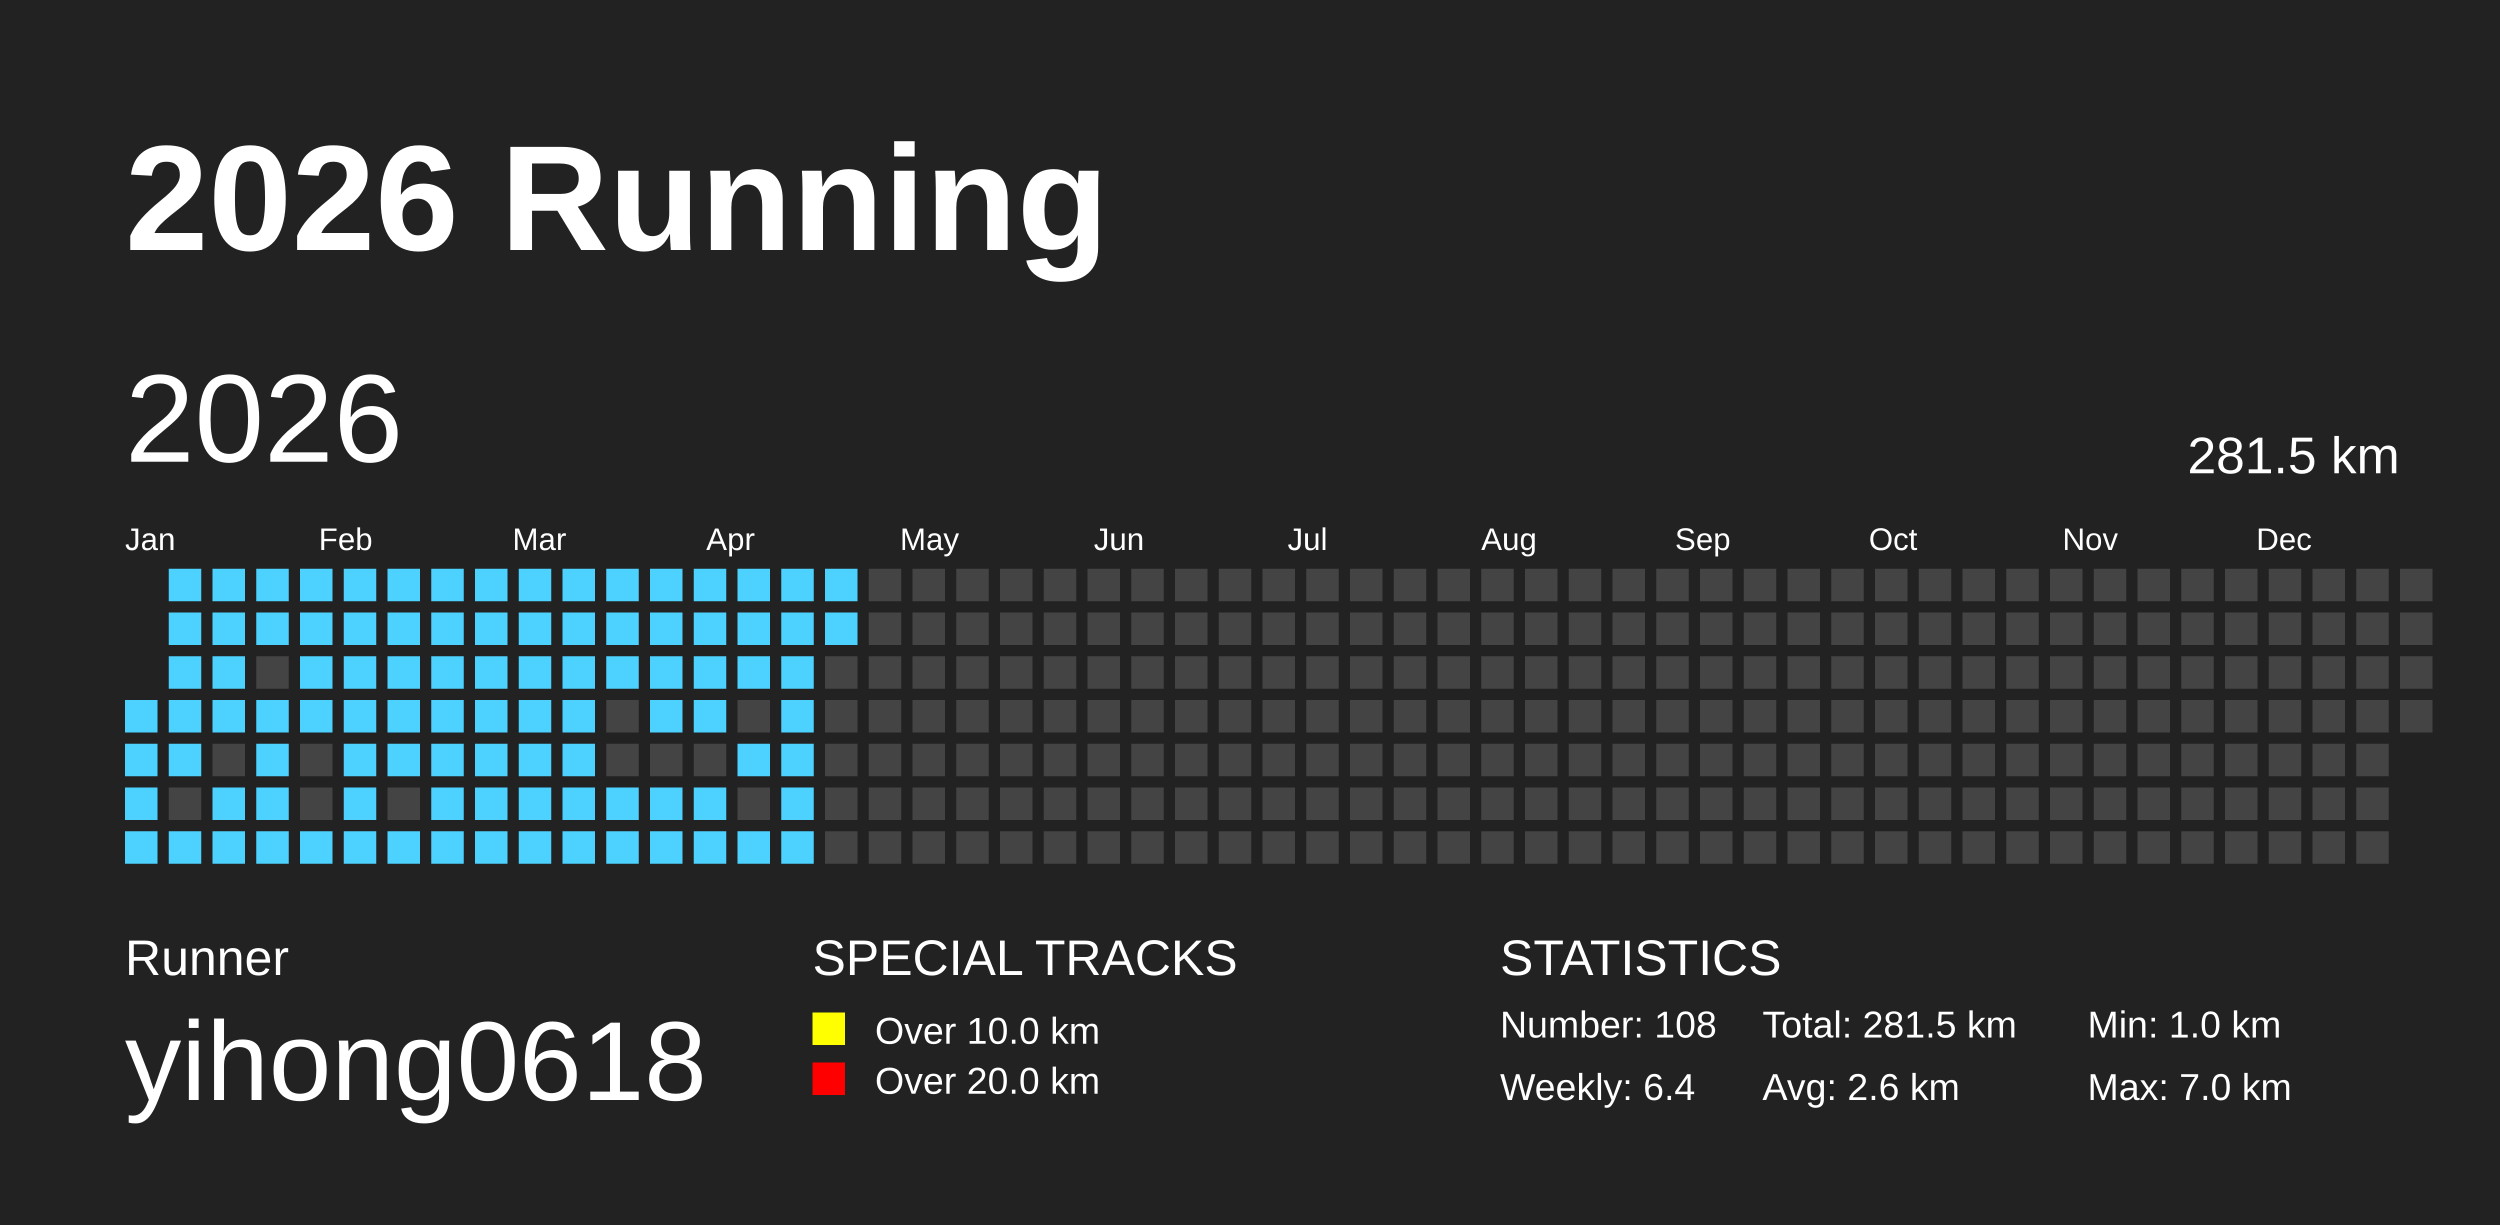
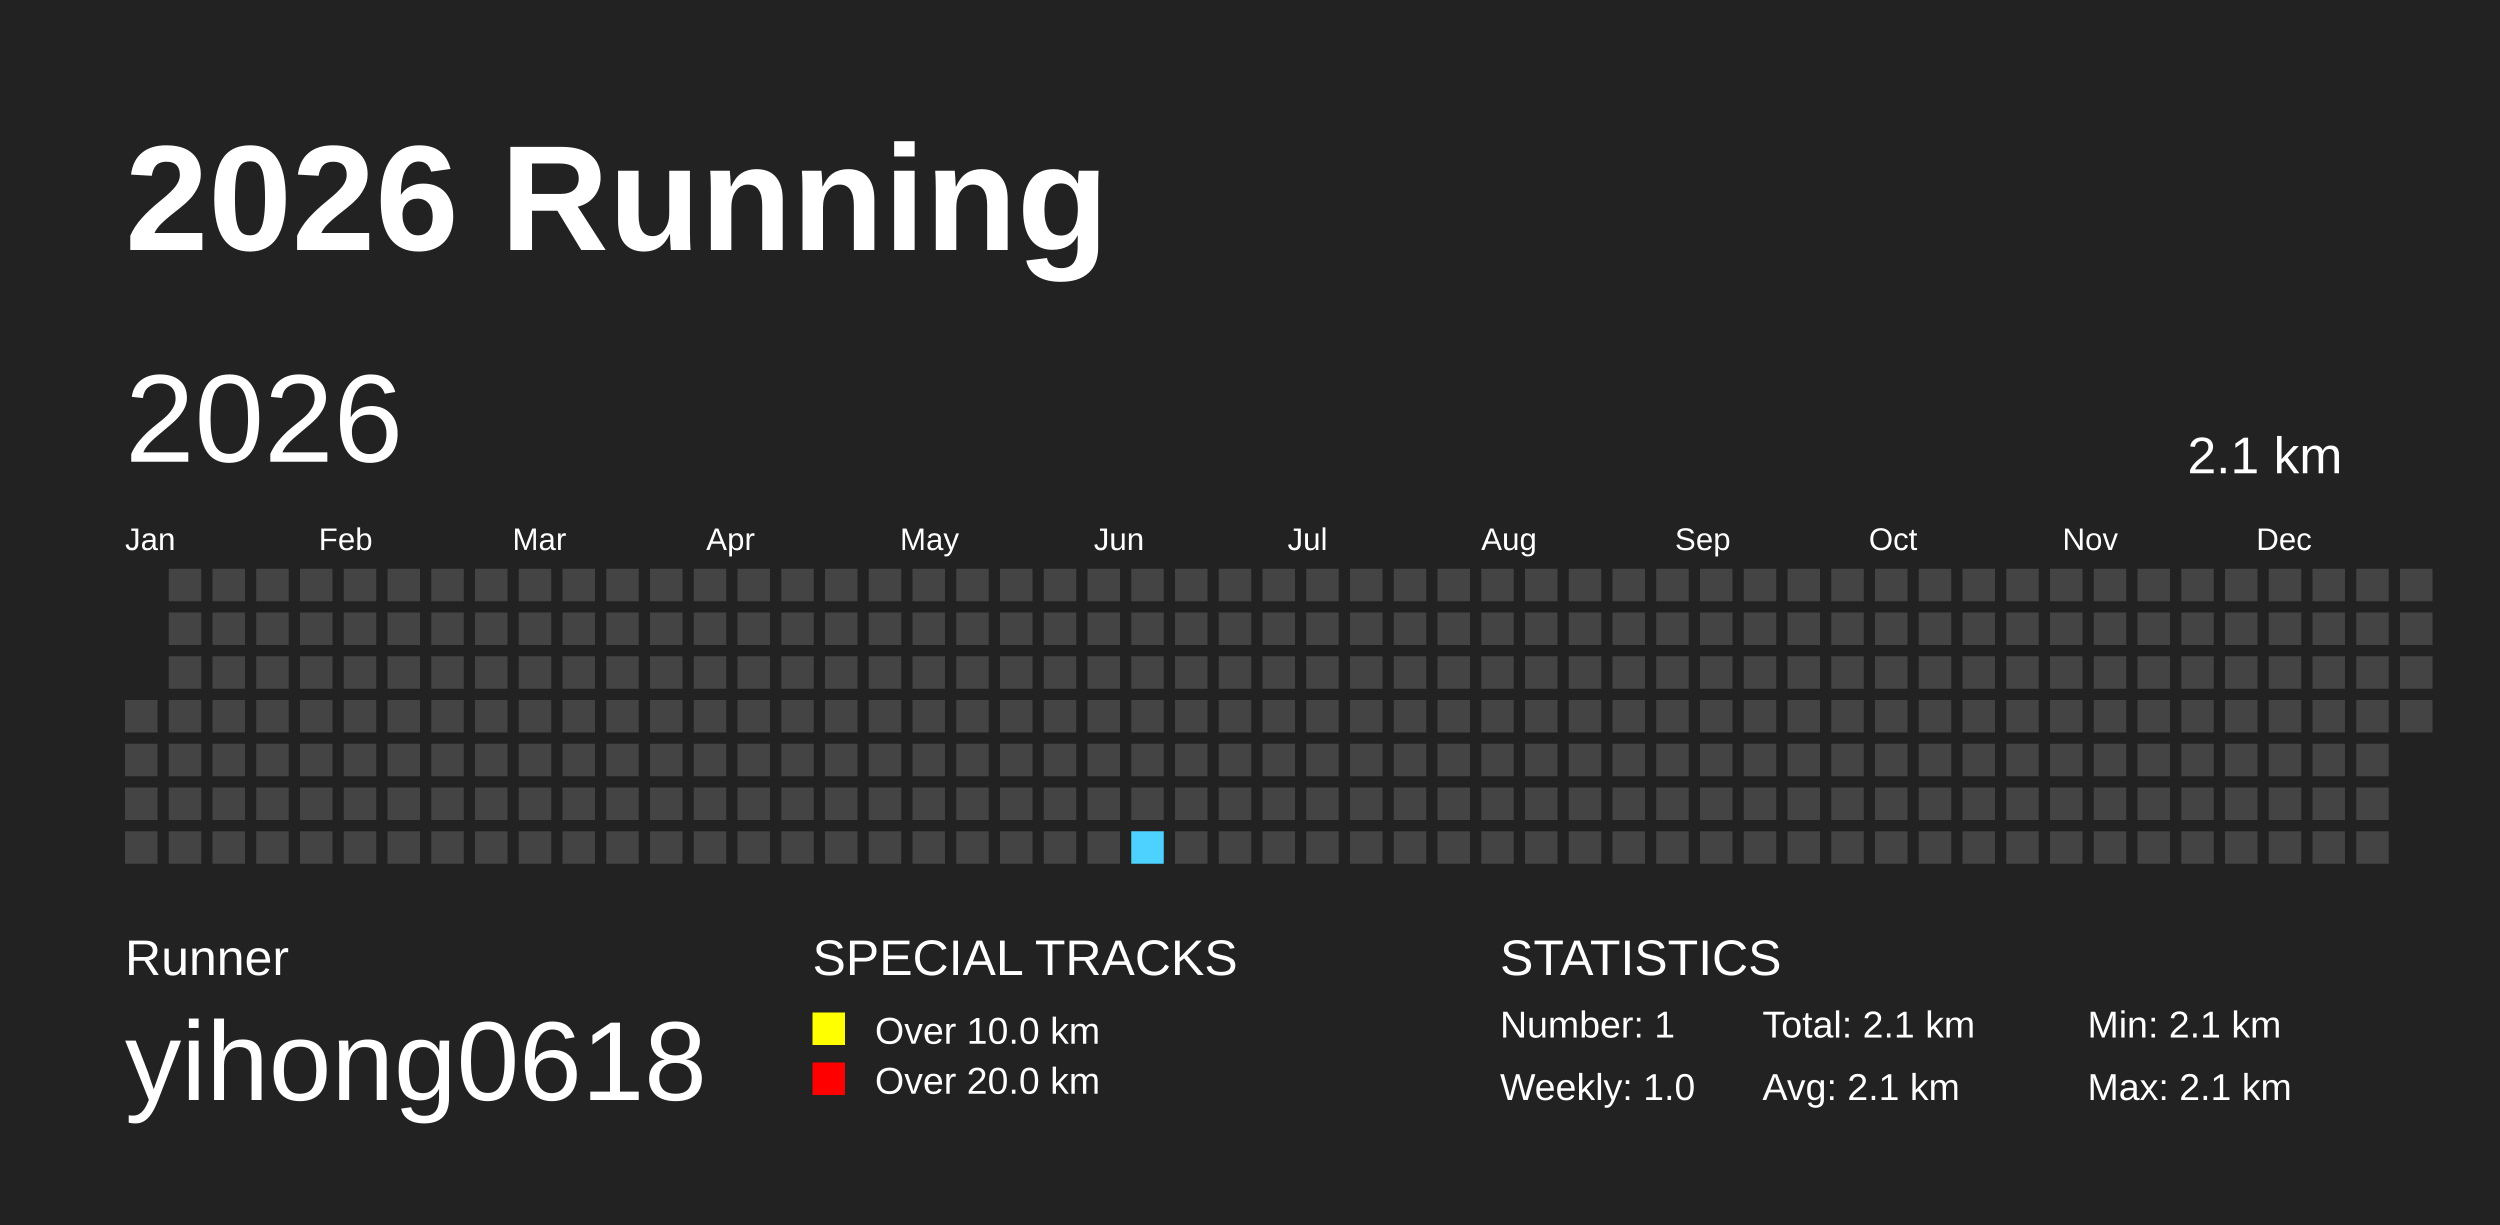
<svg xmlns="http://www.w3.org/2000/svg" baseProfile="full" height="98mm" version="1.1" viewBox="0,0,200,98" width="200mm">
-   <defs />
+   <defs>
+     <pattern height="2" id="indoor-stripe" patternUnits="userSpaceOnUse" width="2">
+       <line stroke="white" stroke-opacity="0.45" stroke-width="0.5" x1="0" x2="2" y1="2" y2="0" />
+     </pattern>
+   </defs>
  <rect fill="#222222" height="98" width="200" x="0" y="0" />
  <text fill="#FFFFFF" style="font-size:12px; font-family:Arial; font-weight:bold;" x="10" y="20">2026 Running</text>
  <text fill="#FFFFFF" style="font-size:4px; font-family:Arial" x="10" y="78">Runner</text>
  <text fill="#FFFFFF" style="font-size:9px; font-family:Arial" x="10" y="88">yihong0618</text>
  <text fill="#FFFFFF" style="font-size:4px; font-family:Arial" x="65" y="78">SPECIAL TRACKS</text>
  <rect fill="yellow" height="2.6" width="2.6" x="65" y="81" />
  <text fill="#FFFFFF" style="font-size:3px; font-family:Arial" x="70" y="83.5">Over 10.0 km</text>
  <rect fill="red" height="2.6" width="2.6" x="65" y="85" />
  <text fill="#FFFFFF" style="font-size:3px; font-family:Arial" x="70" y="87.5">Over 20.0 km</text>
  <text fill="#FFFFFF" style="font-size:4px; font-family:Arial" x="120" y="78">STATISTICS</text>
-   <text fill="#FFFFFF" style="font-size:3px; font-family:Arial" x="120" y="83">Number: 108</text>
-   <text fill="#FFFFFF" style="font-size:3px; font-family:Arial" x="120" y="88">Weekly: 6.4</text>
-   <text fill="#FFFFFF" style="font-size:3px; font-family:Arial" x="141" y="83">Total: 281.5 km</text>
-   <text fill="#FFFFFF" style="font-size:3px; font-family:Arial" x="141" y="88">Avg: 2.6 km</text>
-   <text fill="#FFFFFF" style="font-size:3px; font-family:Arial" x="167" y="83">Min: 1.0 km</text>
-   <text fill="#FFFFFF" style="font-size:3px; font-family:Arial" x="167" y="88">Max: 7.0 km</text>
+   <text fill="#FFFFFF" style="font-size:3px; font-family:Arial" x="120" y="83">Number: 1</text>
+   <text fill="#FFFFFF" style="font-size:3px; font-family:Arial" x="120" y="88">Weekly: 1.0</text>
+   <text fill="#FFFFFF" style="font-size:3px; font-family:Arial" x="141" y="83">Total: 2.1 km</text>
+   <text fill="#FFFFFF" style="font-size:3px; font-family:Arial" x="141" y="88">Avg: 2.1 km</text>
+   <text fill="#FFFFFF" style="font-size:3px; font-family:Arial" x="167" y="83">Min: 2.1 km</text>
+   <text fill="#FFFFFF" style="font-size:3px; font-family:Arial" x="167" y="88">Max: 2.1 km</text>
  <text dominant-baseline="hanging" fill="#FFFFFF" style="font-size:10.0px; font-family:Arial;" x="10" y="30">2026</text>
-   <text dominant-baseline="hanging" fill="#FFFFFF" style="font-size:4.125px; font-family:Arial;" x="175" y="35">281.5 km</text>
+   <text dominant-baseline="hanging" fill="#FFFFFF" style="font-size:4.125px; font-family:Arial;" x="175" y="35">2.1 km</text>
  <text fill="#FFFFFF" style="font-size:2.5px; font-family:Arial" x="10.0" y="44">Jan</text>
  <text fill="#FFFFFF" style="font-size:2.5px; font-family:Arial" x="25.5" y="44">Feb</text>
  <text fill="#FFFFFF" style="font-size:2.5px; font-family:Arial" x="41.0" y="44">Mar</text>
  <text fill="#FFFFFF" style="font-size:2.5px; font-family:Arial" x="56.5" y="44">Apr</text>
  <text fill="#FFFFFF" style="font-size:2.5px; font-family:Arial" x="72.0" y="44">May</text>
  <text fill="#FFFFFF" style="font-size:2.5px; font-family:Arial" x="87.5" y="44">Jun</text>
  <text fill="#FFFFFF" style="font-size:2.5px; font-family:Arial" x="103.0" y="44">Jul</text>
  <text fill="#FFFFFF" style="font-size:2.5px; font-family:Arial" x="118.5" y="44">Aug</text>
  <text fill="#FFFFFF" style="font-size:2.5px; font-family:Arial" x="134.0" y="44">Sep</text>
  <text fill="#FFFFFF" style="font-size:2.5px; font-family:Arial" x="149.5" y="44">Oct</text>
  <text fill="#FFFFFF" style="font-size:2.5px; font-family:Arial" x="165.0" y="44">Nov</text>
  <text fill="#FFFFFF" style="font-size:2.5px; font-family:Arial" x="180.5" y="44">Dec</text>
-   <rect fill="#4DD2FF" height="2.6" width="2.6" x="10.0" y="56.0" />
-   <rect fill="#4DD2FF" height="2.6" width="2.6" x="10.0" y="59.5" />
-   <rect fill="#4DD2FF" height="2.6" width="2.6" x="10.0" y="63.0" />
-   <rect fill="#4DD2FF" height="2.6" width="2.6" x="10.0" y="66.5" />
-   <rect fill="#4DD2FF" height="2.6" width="2.6" x="13.5" y="45.5" />
-   <rect fill="#4DD2FF" height="2.6" width="2.6" x="13.5" y="49.0" />
-   <rect fill="#4DD2FF" height="2.6" width="2.6" x="13.5" y="52.5" />
-   <rect fill="#4DD2FF" height="2.6" width="2.6" x="13.5" y="56.0" />
-   <rect fill="#4DD2FF" height="2.6" width="2.6" x="13.5" y="59.5" />
+   <rect fill="#444444" height="2.6" width="2.6" x="10.0" y="56.0" />
+   <rect fill="#444444" height="2.6" width="2.6" x="10.0" y="59.5" />
+   <rect fill="#444444" height="2.6" width="2.6" x="10.0" y="63.0" />
+   <rect fill="#444444" height="2.6" width="2.6" x="10.0" y="66.5" />
+   <rect fill="#444444" height="2.6" width="2.6" x="13.5" y="45.5" />
+   <rect fill="#444444" height="2.6" width="2.6" x="13.5" y="49.0" />
+   <rect fill="#444444" height="2.6" width="2.6" x="13.5" y="52.5" />
+   <rect fill="#444444" height="2.6" width="2.6" x="13.5" y="56.0" />
+   <rect fill="#444444" height="2.6" width="2.6" x="13.5" y="59.5" />
  <rect fill="#444444" height="2.6" width="2.6" x="13.5" y="63.0" />
-   <rect fill="#4DD2FF" height="2.6" width="2.6" x="13.5" y="66.5" />
-   <rect fill="#4DD2FF" height="2.6" width="2.6" x="17.0" y="45.5" />
-   <rect fill="#4DD2FF" height="2.6" width="2.6" x="17.0" y="49.0" />
-   <rect fill="#4DD2FF" height="2.6" width="2.6" x="17.0" y="52.5" />
-   <rect fill="#4DD2FF" height="2.6" width="2.6" x="17.0" y="56.0" />
+   <rect fill="#444444" height="2.6" width="2.6" x="13.5" y="66.5" />
+   <rect fill="#444444" height="2.6" width="2.6" x="17.0" y="45.5" />
+   <rect fill="#444444" height="2.6" width="2.6" x="17.0" y="49.0" />
+   <rect fill="#444444" height="2.6" width="2.6" x="17.0" y="52.5" />
+   <rect fill="#444444" height="2.6" width="2.6" x="17.0" y="56.0" />
  <rect fill="#444444" height="2.6" width="2.6" x="17.0" y="59.5" />
-   <rect fill="#4DD2FF" height="2.6" width="2.6" x="17.0" y="63.0" />
-   <rect fill="#4DD2FF" height="2.6" width="2.6" x="17.0" y="66.5" />
-   <rect fill="#4DD2FF" height="2.6" width="2.6" x="20.5" y="45.5" />
-   <rect fill="#4DD2FF" height="2.6" width="2.6" x="20.5" y="49.0" />
+   <rect fill="#444444" height="2.6" width="2.6" x="17.0" y="63.0" />
+   <rect fill="#444444" height="2.6" width="2.6" x="17.0" y="66.5" />
+   <rect fill="#444444" height="2.6" width="2.6" x="20.5" y="45.5" />
+   <rect fill="#444444" height="2.6" width="2.6" x="20.5" y="49.0" />
  <rect fill="#444444" height="2.6" width="2.6" x="20.5" y="52.5" />
-   <rect fill="#4DD2FF" height="2.6" width="2.6" x="20.5" y="56.0" />
-   <rect fill="#4DD2FF" height="2.6" width="2.6" x="20.5" y="59.5" />
-   <rect fill="#4DD2FF" height="2.6" width="2.6" x="20.5" y="63.0" />
-   <rect fill="#4DD2FF" height="2.6" width="2.6" x="20.5" y="66.5" />
-   <rect fill="#4DD2FF" height="2.6" width="2.6" x="24.0" y="45.5" />
-   <rect fill="#4DD2FF" height="2.6" width="2.6" x="24.0" y="49.0" />
-   <rect fill="#4DD2FF" height="2.6" width="2.6" x="24.0" y="52.5" />
-   <rect fill="#4DD2FF" height="2.6" width="2.6" x="24.0" y="56.0" />
+   <rect fill="#444444" height="2.6" width="2.6" x="20.5" y="56.0" />
+   <rect fill="#444444" height="2.6" width="2.6" x="20.5" y="59.5" />
+   <rect fill="#444444" height="2.6" width="2.6" x="20.5" y="63.0" />
+   <rect fill="#444444" height="2.6" width="2.6" x="20.5" y="66.5" />
+   <rect fill="#444444" height="2.6" width="2.6" x="24.0" y="45.5" />
+   <rect fill="#444444" height="2.6" width="2.6" x="24.0" y="49.0" />
+   <rect fill="#444444" height="2.6" width="2.6" x="24.0" y="52.5" />
+   <rect fill="#444444" height="2.6" width="2.6" x="24.0" y="56.0" />
  <rect fill="#444444" height="2.6" width="2.6" x="24.0" y="59.5" />
  <rect fill="#444444" height="2.6" width="2.6" x="24.0" y="63.0" />
-   <rect fill="#4DD2FF" height="2.6" width="2.6" x="24.0" y="66.5" />
-   <rect fill="#4DD2FF" height="2.6" width="2.6" x="27.5" y="45.5" />
-   <rect fill="#4DD2FF" height="2.6" width="2.6" x="27.5" y="49.0" />
-   <rect fill="#4DD2FF" height="2.6" width="2.6" x="27.5" y="52.5" />
-   <rect fill="#4DD2FF" height="2.6" width="2.6" x="27.5" y="56.0" />
-   <rect fill="#4DD2FF" height="2.6" width="2.6" x="27.5" y="59.5" />
-   <rect fill="#4DD2FF" height="2.6" width="2.6" x="27.5" y="63.0" />
-   <rect fill="#4DD2FF" height="2.6" width="2.6" x="27.5" y="66.5" />
-   <rect fill="#4DD2FF" height="2.6" width="2.6" x="31.0" y="45.5" />
-   <rect fill="#4DD2FF" height="2.6" width="2.6" x="31.0" y="49.0" />
-   <rect fill="#4DD2FF" height="2.6" width="2.6" x="31.0" y="52.5" />
-   <rect fill="#4DD2FF" height="2.6" width="2.6" x="31.0" y="56.0" />
-   <rect fill="#4DD2FF" height="2.6" width="2.6" x="31.0" y="59.5" />
+   <rect fill="#444444" height="2.6" width="2.6" x="24.0" y="66.5" />
+   <rect fill="#444444" height="2.6" width="2.6" x="27.5" y="45.5" />
+   <rect fill="#444444" height="2.6" width="2.6" x="27.5" y="49.0" />
+   <rect fill="#444444" height="2.6" width="2.6" x="27.5" y="52.5" />
+   <rect fill="#444444" height="2.6" width="2.6" x="27.5" y="56.0" />
+   <rect fill="#444444" height="2.6" width="2.6" x="27.5" y="59.5" />
+   <rect fill="#444444" height="2.6" width="2.6" x="27.5" y="63.0" />
+   <rect fill="#444444" height="2.6" width="2.6" x="27.5" y="66.5" />
+   <rect fill="#444444" height="2.6" width="2.6" x="31.0" y="45.5" />
+   <rect fill="#444444" height="2.6" width="2.6" x="31.0" y="49.0" />
+   <rect fill="#444444" height="2.6" width="2.6" x="31.0" y="52.5" />
+   <rect fill="#444444" height="2.6" width="2.6" x="31.0" y="56.0" />
+   <rect fill="#444444" height="2.6" width="2.6" x="31.0" y="59.5" />
  <rect fill="#444444" height="2.6" width="2.6" x="31.0" y="63.0" />
-   <rect fill="#4DD2FF" height="2.6" width="2.6" x="31.0" y="66.5" />
-   <rect fill="#4DD2FF" height="2.6" width="2.6" x="34.5" y="45.5" />
-   <rect fill="#4DD2FF" height="2.6" width="2.6" x="34.5" y="49.0" />
-   <rect fill="#4DD2FF" height="2.6" width="2.6" x="34.5" y="52.5" />
-   <rect fill="#4DD2FF" height="2.6" width="2.6" x="34.5" y="56.0" />
-   <rect fill="#4DD2FF" height="2.6" width="2.6" x="34.5" y="59.5" />
-   <rect fill="#4DD2FF" height="2.6" width="2.6" x="34.5" y="63.0" />
-   <rect fill="#4DD2FF" height="2.6" width="2.6" x="34.5" y="66.5" />
-   <rect fill="#4DD2FF" height="2.6" width="2.6" x="38.0" y="45.5" />
-   <rect fill="#4DD2FF" height="2.6" width="2.6" x="38.0" y="49.0" />
-   <rect fill="#4DD2FF" height="2.6" width="2.6" x="38.0" y="52.5" />
-   <rect fill="#4DD2FF" height="2.6" width="2.6" x="38.0" y="56.0" />
-   <rect fill="#4DD2FF" height="2.6" width="2.6" x="38.0" y="59.5" />
-   <rect fill="#4DD2FF" height="2.6" width="2.6" x="38.0" y="63.0" />
-   <rect fill="#4DD2FF" height="2.6" width="2.6" x="38.0" y="66.5" />
-   <rect fill="#4DD2FF" height="2.6" width="2.6" x="41.5" y="45.5" />
-   <rect fill="#4DD2FF" height="2.6" width="2.6" x="41.5" y="49.0" />
-   <rect fill="#4DD2FF" height="2.6" width="2.6" x="41.5" y="52.5" />
-   <rect fill="#4DD2FF" height="2.6" width="2.6" x="41.5" y="56.0" />
-   <rect fill="#4DD2FF" height="2.6" width="2.6" x="41.5" y="59.5" />
-   <rect fill="#4DD2FF" height="2.6" width="2.6" x="41.5" y="63.0" />
-   <rect fill="#4DD2FF" height="2.6" width="2.6" x="41.5" y="66.5" />
-   <rect fill="#4DD2FF" height="2.6" width="2.6" x="45.0" y="45.5" />
-   <rect fill="#4DD2FF" height="2.6" width="2.6" x="45.0" y="49.0" />
-   <rect fill="#4DD2FF" height="2.6" width="2.6" x="45.0" y="52.5" />
-   <rect fill="#4DD2FF" height="2.6" width="2.6" x="45.0" y="56.0" />
-   <rect fill="#4DD2FF" height="2.6" width="2.6" x="45.0" y="59.5" />
-   <rect fill="#4DD2FF" height="2.6" width="2.6" x="45.0" y="63.0" />
-   <rect fill="#4DD2FF" height="2.6" width="2.6" x="45.0" y="66.5" />
-   <rect fill="#4DD2FF" height="2.6" width="2.6" x="48.5" y="45.5" />
-   <rect fill="#4DD2FF" height="2.6" width="2.6" x="48.5" y="49.0" />
-   <rect fill="#4DD2FF" height="2.6" width="2.6" x="48.5" y="52.5" />
+   <rect fill="#444444" height="2.6" width="2.6" x="31.0" y="66.5" />
+   <rect fill="#444444" height="2.6" width="2.6" x="34.5" y="45.5" />
+   <rect fill="#444444" height="2.6" width="2.6" x="34.5" y="49.0" />
+   <rect fill="#444444" height="2.6" width="2.6" x="34.5" y="52.5" />
+   <rect fill="#444444" height="2.6" width="2.6" x="34.5" y="56.0" />
+   <rect fill="#444444" height="2.6" width="2.6" x="34.5" y="59.5" />
+   <rect fill="#444444" height="2.6" width="2.6" x="34.5" y="63.0" />
+   <rect fill="#444444" height="2.6" width="2.6" x="34.5" y="66.5" />
+   <rect fill="#444444" height="2.6" width="2.6" x="38.0" y="45.5" />
+   <rect fill="#444444" height="2.6" width="2.6" x="38.0" y="49.0" />
+   <rect fill="#444444" height="2.6" width="2.6" x="38.0" y="52.5" />
+   <rect fill="#444444" height="2.6" width="2.6" x="38.0" y="56.0" />
+   <rect fill="#444444" height="2.6" width="2.6" x="38.0" y="59.5" />
+   <rect fill="#444444" height="2.6" width="2.6" x="38.0" y="63.0" />
+   <rect fill="#444444" height="2.6" width="2.6" x="38.0" y="66.5" />
+   <rect fill="#444444" height="2.6" width="2.6" x="41.5" y="45.5" />
+   <rect fill="#444444" height="2.6" width="2.6" x="41.5" y="49.0" />
+   <rect fill="#444444" height="2.6" width="2.6" x="41.5" y="52.5" />
+   <rect fill="#444444" height="2.6" width="2.6" x="41.5" y="56.0" />
+   <rect fill="#444444" height="2.6" width="2.6" x="41.5" y="59.5" />
+   <rect fill="#444444" height="2.6" width="2.6" x="41.5" y="63.0" />
+   <rect fill="#444444" height="2.6" width="2.6" x="41.5" y="66.5" />
+   <rect fill="#444444" height="2.6" width="2.6" x="45.0" y="45.5" />
+   <rect fill="#444444" height="2.6" width="2.6" x="45.0" y="49.0" />
+   <rect fill="#444444" height="2.6" width="2.6" x="45.0" y="52.5" />
+   <rect fill="#444444" height="2.6" width="2.6" x="45.0" y="56.0" />
+   <rect fill="#444444" height="2.6" width="2.6" x="45.0" y="59.5" />
+   <rect fill="#444444" height="2.6" width="2.6" x="45.0" y="63.0" />
+   <rect fill="#444444" height="2.6" width="2.6" x="45.0" y="66.5" />
+   <rect fill="#444444" height="2.6" width="2.6" x="48.5" y="45.5" />
+   <rect fill="#444444" height="2.6" width="2.6" x="48.5" y="49.0" />
+   <rect fill="#444444" height="2.6" width="2.6" x="48.5" y="52.5" />
  <rect fill="#444444" height="2.6" width="2.6" x="48.5" y="56.0" />
  <rect fill="#444444" height="2.6" width="2.6" x="48.5" y="59.5" />
-   <rect fill="#4DD2FF" height="2.6" width="2.6" x="48.5" y="63.0" />
-   <rect fill="#4DD2FF" height="2.6" width="2.6" x="48.5" y="66.5" />
-   <rect fill="#4DD2FF" height="2.6" width="2.6" x="52.0" y="45.5" />
-   <rect fill="#4DD2FF" height="2.6" width="2.6" x="52.0" y="49.0" />
-   <rect fill="#4DD2FF" height="2.6" width="2.6" x="52.0" y="52.5" />
-   <rect fill="#4DD2FF" height="2.6" width="2.6" x="52.0" y="56.0" />
+   <rect fill="#444444" height="2.6" width="2.6" x="48.5" y="63.0" />
+   <rect fill="#444444" height="2.6" width="2.6" x="48.5" y="66.5" />
+   <rect fill="#444444" height="2.6" width="2.6" x="52.0" y="45.5" />
+   <rect fill="#444444" height="2.6" width="2.6" x="52.0" y="49.0" />
+   <rect fill="#444444" height="2.6" width="2.6" x="52.0" y="52.5" />
+   <rect fill="#444444" height="2.6" width="2.6" x="52.0" y="56.0" />
  <rect fill="#444444" height="2.6" width="2.6" x="52.0" y="59.5" />
-   <rect fill="#4DD2FF" height="2.6" width="2.6" x="52.0" y="63.0" />
-   <rect fill="#4DD2FF" height="2.6" width="2.6" x="52.0" y="66.5" />
-   <rect fill="#4DD2FF" height="2.6" width="2.6" x="55.5" y="45.5" />
-   <rect fill="#4DD2FF" height="2.6" width="2.6" x="55.5" y="49.0" />
-   <rect fill="#4DD2FF" height="2.6" width="2.6" x="55.5" y="52.5" />
-   <rect fill="#4DD2FF" height="2.6" width="2.6" x="55.5" y="56.0" />
+   <rect fill="#444444" height="2.6" width="2.6" x="52.0" y="63.0" />
+   <rect fill="#444444" height="2.6" width="2.6" x="52.0" y="66.5" />
+   <rect fill="#444444" height="2.6" width="2.6" x="55.5" y="45.5" />
+   <rect fill="#444444" height="2.6" width="2.6" x="55.5" y="49.0" />
+   <rect fill="#444444" height="2.6" width="2.6" x="55.5" y="52.5" />
+   <rect fill="#444444" height="2.6" width="2.6" x="55.5" y="56.0" />
  <rect fill="#444444" height="2.6" width="2.6" x="55.5" y="59.5" />
-   <rect fill="#4DD2FF" height="2.6" width="2.6" x="55.5" y="63.0" />
-   <rect fill="#4DD2FF" height="2.6" width="2.6" x="55.5" y="66.5" />
-   <rect fill="#4DD2FF" height="2.6" width="2.6" x="59.0" y="45.5" />
-   <rect fill="#4DD2FF" height="2.6" width="2.6" x="59.0" y="49.0" />
-   <rect fill="#4DD2FF" height="2.6" width="2.6" x="59.0" y="52.5" />
+   <rect fill="#444444" height="2.6" width="2.6" x="55.5" y="63.0" />
+   <rect fill="#444444" height="2.6" width="2.6" x="55.5" y="66.5" />
+   <rect fill="#444444" height="2.6" width="2.6" x="59.0" y="45.5" />
+   <rect fill="#444444" height="2.6" width="2.6" x="59.0" y="49.0" />
+   <rect fill="#444444" height="2.6" width="2.6" x="59.0" y="52.5" />
  <rect fill="#444444" height="2.6" width="2.6" x="59.0" y="56.0" />
-   <rect fill="#4DD2FF" height="2.6" width="2.6" x="59.0" y="59.5" />
+   <rect fill="#444444" height="2.6" width="2.6" x="59.0" y="59.5" />
  <rect fill="#444444" height="2.6" width="2.6" x="59.0" y="63.0" />
-   <rect fill="#4DD2FF" height="2.6" width="2.6" x="59.0" y="66.5" />
-   <rect fill="#4DD2FF" height="2.6" width="2.6" x="62.5" y="45.5" />
-   <rect fill="#4DD2FF" height="2.6" width="2.6" x="62.5" y="49.0" />
-   <rect fill="#4DD2FF" height="2.6" width="2.6" x="62.5" y="52.5" />
-   <rect fill="#4DD2FF" height="2.6" width="2.6" x="62.5" y="56.0" />
-   <rect fill="#4DD2FF" height="2.6" width="2.6" x="62.5" y="59.5" />
-   <rect fill="#4DD2FF" height="2.6" width="2.6" x="62.5" y="63.0" />
-   <rect fill="#4DD2FF" height="2.6" width="2.6" x="62.5" y="66.5" />
-   <rect fill="#4DD2FF" height="2.6" width="2.6" x="66.0" y="45.5" />
-   <rect fill="#4DD2FF" height="2.6" width="2.6" x="66.0" y="49.0" />
+   <rect fill="#444444" height="2.6" width="2.6" x="59.0" y="66.5" />
+   <rect fill="#444444" height="2.6" width="2.6" x="62.5" y="45.5" />
+   <rect fill="#444444" height="2.6" width="2.6" x="62.5" y="49.0" />
+   <rect fill="#444444" height="2.6" width="2.6" x="62.5" y="52.5" />
+   <rect fill="#444444" height="2.6" width="2.6" x="62.5" y="56.0" />
+   <rect fill="#444444" height="2.6" width="2.6" x="62.5" y="59.5" />
+   <rect fill="#444444" height="2.6" width="2.6" x="62.5" y="63.0" />
+   <rect fill="#444444" height="2.6" width="2.6" x="62.5" y="66.5" />
+   <rect fill="#444444" height="2.6" width="2.6" x="66.0" y="45.5" />
+   <rect fill="#444444" height="2.6" width="2.6" x="66.0" y="49.0" />
  <rect fill="#444444" height="2.6" width="2.6" x="66.0" y="52.5" />
  <rect fill="#444444" height="2.6" width="2.6" x="66.0" y="56.0" />
  <rect fill="#444444" height="2.6" width="2.6" x="66.0" y="59.5" />
  <rect fill="#444444" height="2.6" width="2.6" x="66.0" y="63.0" />
  <rect fill="#444444" height="2.6" width="2.6" x="66.0" y="66.5" />
  <rect fill="#444444" height="2.6" width="2.6" x="69.5" y="45.5" />
  <rect fill="#444444" height="2.6" width="2.6" x="69.5" y="49.0" />
  <rect fill="#444444" height="2.6" width="2.6" x="69.5" y="52.5" />
  <rect fill="#444444" height="2.6" width="2.6" x="69.5" y="56.0" />
  <rect fill="#444444" height="2.6" width="2.6" x="69.5" y="59.5" />
  <rect fill="#444444" height="2.6" width="2.6" x="69.5" y="63.0" />
  <rect fill="#444444" height="2.6" width="2.6" x="69.5" y="66.5" />
  <rect fill="#444444" height="2.6" width="2.6" x="73.0" y="45.5" />
  <rect fill="#444444" height="2.6" width="2.6" x="73.0" y="49.0" />
  <rect fill="#444444" height="2.6" width="2.6" x="73.0" y="52.5" />
  <rect fill="#444444" height="2.6" width="2.6" x="73.0" y="56.0" />
  <rect fill="#444444" height="2.6" width="2.6" x="73.0" y="59.5" />
  <rect fill="#444444" height="2.6" width="2.6" x="73.0" y="63.0" />
  <rect fill="#444444" height="2.6" width="2.6" x="73.0" y="66.5" />
  <rect fill="#444444" height="2.6" width="2.6" x="76.5" y="45.5" />
  <rect fill="#444444" height="2.6" width="2.6" x="76.5" y="49.0" />
  <rect fill="#444444" height="2.6" width="2.6" x="76.5" y="52.5" />
  <rect fill="#444444" height="2.6" width="2.6" x="76.5" y="56.0" />
  <rect fill="#444444" height="2.6" width="2.6" x="76.5" y="59.5" />
  <rect fill="#444444" height="2.6" width="2.6" x="76.5" y="63.0" />
  <rect fill="#444444" height="2.6" width="2.6" x="76.5" y="66.5" />
  <rect fill="#444444" height="2.6" width="2.6" x="80.0" y="45.5" />
  <rect fill="#444444" height="2.6" width="2.6" x="80.0" y="49.0" />
  <rect fill="#444444" height="2.6" width="2.6" x="80.0" y="52.5" />
  <rect fill="#444444" height="2.6" width="2.6" x="80.0" y="56.0" />
  <rect fill="#444444" height="2.6" width="2.6" x="80.0" y="59.5" />
  <rect fill="#444444" height="2.6" width="2.6" x="80.0" y="63.0" />
  <rect fill="#444444" height="2.6" width="2.6" x="80.0" y="66.5" />
  <rect fill="#444444" height="2.6" width="2.6" x="83.5" y="45.5" />
  <rect fill="#444444" height="2.6" width="2.6" x="83.5" y="49.0" />
  <rect fill="#444444" height="2.6" width="2.6" x="83.5" y="52.5" />
  <rect fill="#444444" height="2.6" width="2.6" x="83.5" y="56.0" />
  <rect fill="#444444" height="2.6" width="2.6" x="83.5" y="59.5" />
  <rect fill="#444444" height="2.6" width="2.6" x="83.5" y="63.0" />
  <rect fill="#444444" height="2.6" width="2.6" x="83.5" y="66.5" />
  <rect fill="#444444" height="2.6" width="2.6" x="87.0" y="45.5" />
  <rect fill="#444444" height="2.6" width="2.6" x="87.0" y="49.0" />
  <rect fill="#444444" height="2.6" width="2.6" x="87.0" y="52.5" />
  <rect fill="#444444" height="2.6" width="2.6" x="87.0" y="56.0" />
  <rect fill="#444444" height="2.6" width="2.6" x="87.0" y="59.5" />
  <rect fill="#444444" height="2.6" width="2.6" x="87.0" y="63.0" />
  <rect fill="#444444" height="2.6" width="2.6" x="87.0" y="66.5" />
  <rect fill="#444444" height="2.6" width="2.6" x="90.5" y="45.5" />
  <rect fill="#444444" height="2.6" width="2.6" x="90.5" y="49.0" />
  <rect fill="#444444" height="2.6" width="2.6" x="90.5" y="52.5" />
  <rect fill="#444444" height="2.6" width="2.6" x="90.5" y="56.0" />
  <rect fill="#444444" height="2.6" width="2.6" x="90.5" y="59.5" />
  <rect fill="#444444" height="2.6" width="2.6" x="90.5" y="63.0" />
-   <rect fill="#444444" height="2.6" width="2.6" x="90.5" y="66.5" />
+   <rect fill="#4DD2FF" height="2.6" width="2.6" x="90.5" y="66.5" />
  <rect fill="#444444" height="2.6" width="2.6" x="94.0" y="45.5" />
  <rect fill="#444444" height="2.6" width="2.6" x="94.0" y="49.0" />
  <rect fill="#444444" height="2.6" width="2.6" x="94.0" y="52.5" />
  <rect fill="#444444" height="2.6" width="2.6" x="94.0" y="56.0" />
  <rect fill="#444444" height="2.6" width="2.6" x="94.0" y="59.5" />
  <rect fill="#444444" height="2.6" width="2.6" x="94.0" y="63.0" />
  <rect fill="#444444" height="2.6" width="2.6" x="94.0" y="66.5" />
  <rect fill="#444444" height="2.6" width="2.6" x="97.5" y="45.5" />
  <rect fill="#444444" height="2.6" width="2.6" x="97.5" y="49.0" />
  <rect fill="#444444" height="2.6" width="2.6" x="97.5" y="52.5" />
  <rect fill="#444444" height="2.6" width="2.6" x="97.5" y="56.0" />
  <rect fill="#444444" height="2.6" width="2.6" x="97.5" y="59.5" />
  <rect fill="#444444" height="2.6" width="2.6" x="97.5" y="63.0" />
  <rect fill="#444444" height="2.6" width="2.6" x="97.5" y="66.5" />
  <rect fill="#444444" height="2.6" width="2.6" x="101.0" y="45.5" />
  <rect fill="#444444" height="2.6" width="2.6" x="101.0" y="49.0" />
  <rect fill="#444444" height="2.6" width="2.6" x="101.0" y="52.5" />
  <rect fill="#444444" height="2.6" width="2.6" x="101.0" y="56.0" />
  <rect fill="#444444" height="2.6" width="2.6" x="101.0" y="59.5" />
  <rect fill="#444444" height="2.6" width="2.6" x="101.0" y="63.0" />
  <rect fill="#444444" height="2.6" width="2.6" x="101.0" y="66.5" />
  <rect fill="#444444" height="2.6" width="2.6" x="104.5" y="45.5" />
  <rect fill="#444444" height="2.6" width="2.6" x="104.5" y="49.0" />
  <rect fill="#444444" height="2.6" width="2.6" x="104.5" y="52.5" />
  <rect fill="#444444" height="2.6" width="2.6" x="104.5" y="56.0" />
  <rect fill="#444444" height="2.6" width="2.6" x="104.5" y="59.5" />
  <rect fill="#444444" height="2.6" width="2.6" x="104.5" y="63.0" />
  <rect fill="#444444" height="2.6" width="2.6" x="104.5" y="66.5" />
  <rect fill="#444444" height="2.6" width="2.6" x="108.0" y="45.5" />
  <rect fill="#444444" height="2.6" width="2.6" x="108.0" y="49.0" />
  <rect fill="#444444" height="2.6" width="2.6" x="108.0" y="52.5" />
  <rect fill="#444444" height="2.6" width="2.6" x="108.0" y="56.0" />
  <rect fill="#444444" height="2.6" width="2.6" x="108.0" y="59.5" />
  <rect fill="#444444" height="2.6" width="2.6" x="108.0" y="63.0" />
  <rect fill="#444444" height="2.6" width="2.6" x="108.0" y="66.5" />
  <rect fill="#444444" height="2.6" width="2.6" x="111.5" y="45.5" />
  <rect fill="#444444" height="2.6" width="2.6" x="111.5" y="49.0" />
  <rect fill="#444444" height="2.6" width="2.6" x="111.5" y="52.5" />
  <rect fill="#444444" height="2.6" width="2.6" x="111.5" y="56.0" />
  <rect fill="#444444" height="2.6" width="2.6" x="111.5" y="59.5" />
  <rect fill="#444444" height="2.6" width="2.6" x="111.5" y="63.0" />
  <rect fill="#444444" height="2.6" width="2.6" x="111.5" y="66.5" />
  <rect fill="#444444" height="2.6" width="2.6" x="115.0" y="45.5" />
  <rect fill="#444444" height="2.6" width="2.6" x="115.0" y="49.0" />
  <rect fill="#444444" height="2.6" width="2.6" x="115.0" y="52.5" />
  <rect fill="#444444" height="2.6" width="2.6" x="115.0" y="56.0" />
  <rect fill="#444444" height="2.6" width="2.6" x="115.0" y="59.5" />
  <rect fill="#444444" height="2.6" width="2.6" x="115.0" y="63.0" />
  <rect fill="#444444" height="2.6" width="2.6" x="115.0" y="66.5" />
  <rect fill="#444444" height="2.6" width="2.6" x="118.5" y="45.5" />
  <rect fill="#444444" height="2.6" width="2.6" x="118.5" y="49.0" />
  <rect fill="#444444" height="2.6" width="2.6" x="118.5" y="52.5" />
  <rect fill="#444444" height="2.6" width="2.6" x="118.5" y="56.0" />
  <rect fill="#444444" height="2.6" width="2.6" x="118.5" y="59.5" />
  <rect fill="#444444" height="2.6" width="2.6" x="118.5" y="63.0" />
  <rect fill="#444444" height="2.6" width="2.6" x="118.5" y="66.5" />
  <rect fill="#444444" height="2.6" width="2.6" x="122.0" y="45.5" />
  <rect fill="#444444" height="2.6" width="2.6" x="122.0" y="49.0" />
  <rect fill="#444444" height="2.6" width="2.6" x="122.0" y="52.5" />
  <rect fill="#444444" height="2.6" width="2.6" x="122.0" y="56.0" />
  <rect fill="#444444" height="2.6" width="2.6" x="122.0" y="59.5" />
  <rect fill="#444444" height="2.6" width="2.6" x="122.0" y="63.0" />
  <rect fill="#444444" height="2.6" width="2.6" x="122.0" y="66.5" />
  <rect fill="#444444" height="2.6" width="2.6" x="125.5" y="45.5" />
  <rect fill="#444444" height="2.6" width="2.6" x="125.5" y="49.0" />
  <rect fill="#444444" height="2.6" width="2.6" x="125.5" y="52.5" />
  <rect fill="#444444" height="2.6" width="2.6" x="125.5" y="56.0" />
  <rect fill="#444444" height="2.6" width="2.6" x="125.5" y="59.5" />
  <rect fill="#444444" height="2.6" width="2.6" x="125.5" y="63.0" />
  <rect fill="#444444" height="2.6" width="2.6" x="125.5" y="66.5" />
  <rect fill="#444444" height="2.6" width="2.6" x="129.0" y="45.5" />
  <rect fill="#444444" height="2.6" width="2.6" x="129.0" y="49.0" />
  <rect fill="#444444" height="2.6" width="2.6" x="129.0" y="52.5" />
  <rect fill="#444444" height="2.6" width="2.6" x="129.0" y="56.0" />
  <rect fill="#444444" height="2.6" width="2.6" x="129.0" y="59.5" />
  <rect fill="#444444" height="2.6" width="2.6" x="129.0" y="63.0" />
  <rect fill="#444444" height="2.6" width="2.6" x="129.0" y="66.5" />
  <rect fill="#444444" height="2.6" width="2.6" x="132.5" y="45.5" />
  <rect fill="#444444" height="2.6" width="2.6" x="132.5" y="49.0" />
  <rect fill="#444444" height="2.6" width="2.6" x="132.5" y="52.5" />
  <rect fill="#444444" height="2.6" width="2.6" x="132.5" y="56.0" />
  <rect fill="#444444" height="2.6" width="2.6" x="132.5" y="59.5" />
  <rect fill="#444444" height="2.6" width="2.6" x="132.5" y="63.0" />
  <rect fill="#444444" height="2.6" width="2.6" x="132.5" y="66.5" />
  <rect fill="#444444" height="2.6" width="2.6" x="136.0" y="45.5" />
  <rect fill="#444444" height="2.6" width="2.6" x="136.0" y="49.0" />
  <rect fill="#444444" height="2.6" width="2.6" x="136.0" y="52.5" />
  <rect fill="#444444" height="2.6" width="2.6" x="136.0" y="56.0" />
  <rect fill="#444444" height="2.6" width="2.6" x="136.0" y="59.5" />
  <rect fill="#444444" height="2.6" width="2.6" x="136.0" y="63.0" />
  <rect fill="#444444" height="2.6" width="2.6" x="136.0" y="66.5" />
  <rect fill="#444444" height="2.6" width="2.6" x="139.5" y="45.5" />
  <rect fill="#444444" height="2.6" width="2.6" x="139.5" y="49.0" />
  <rect fill="#444444" height="2.6" width="2.6" x="139.5" y="52.5" />
  <rect fill="#444444" height="2.6" width="2.6" x="139.5" y="56.0" />
  <rect fill="#444444" height="2.6" width="2.6" x="139.5" y="59.5" />
  <rect fill="#444444" height="2.6" width="2.6" x="139.5" y="63.0" />
  <rect fill="#444444" height="2.6" width="2.6" x="139.5" y="66.5" />
  <rect fill="#444444" height="2.6" width="2.6" x="143.0" y="45.5" />
  <rect fill="#444444" height="2.6" width="2.6" x="143.0" y="49.0" />
  <rect fill="#444444" height="2.6" width="2.6" x="143.0" y="52.5" />
  <rect fill="#444444" height="2.6" width="2.6" x="143.0" y="56.0" />
  <rect fill="#444444" height="2.6" width="2.6" x="143.0" y="59.5" />
  <rect fill="#444444" height="2.6" width="2.6" x="143.0" y="63.0" />
  <rect fill="#444444" height="2.6" width="2.6" x="143.0" y="66.5" />
  <rect fill="#444444" height="2.6" width="2.6" x="146.5" y="45.5" />
  <rect fill="#444444" height="2.6" width="2.6" x="146.5" y="49.0" />
  <rect fill="#444444" height="2.6" width="2.6" x="146.5" y="52.5" />
  <rect fill="#444444" height="2.6" width="2.6" x="146.5" y="56.0" />
  <rect fill="#444444" height="2.6" width="2.6" x="146.5" y="59.5" />
  <rect fill="#444444" height="2.6" width="2.6" x="146.5" y="63.0" />
  <rect fill="#444444" height="2.6" width="2.6" x="146.5" y="66.5" />
  <rect fill="#444444" height="2.6" width="2.6" x="150.0" y="45.5" />
  <rect fill="#444444" height="2.6" width="2.6" x="150.0" y="49.0" />
  <rect fill="#444444" height="2.6" width="2.6" x="150.0" y="52.5" />
  <rect fill="#444444" height="2.6" width="2.6" x="150.0" y="56.0" />
  <rect fill="#444444" height="2.6" width="2.6" x="150.0" y="59.5" />
  <rect fill="#444444" height="2.6" width="2.6" x="150.0" y="63.0" />
  <rect fill="#444444" height="2.6" width="2.6" x="150.0" y="66.5" />
  <rect fill="#444444" height="2.6" width="2.6" x="153.5" y="45.5" />
  <rect fill="#444444" height="2.6" width="2.6" x="153.5" y="49.0" />
  <rect fill="#444444" height="2.6" width="2.6" x="153.5" y="52.5" />
  <rect fill="#444444" height="2.6" width="2.6" x="153.5" y="56.0" />
  <rect fill="#444444" height="2.6" width="2.6" x="153.5" y="59.5" />
  <rect fill="#444444" height="2.6" width="2.6" x="153.5" y="63.0" />
  <rect fill="#444444" height="2.6" width="2.6" x="153.5" y="66.5" />
  <rect fill="#444444" height="2.6" width="2.6" x="157.0" y="45.5" />
  <rect fill="#444444" height="2.6" width="2.6" x="157.0" y="49.0" />
  <rect fill="#444444" height="2.6" width="2.6" x="157.0" y="52.5" />
  <rect fill="#444444" height="2.6" width="2.6" x="157.0" y="56.0" />
  <rect fill="#444444" height="2.6" width="2.6" x="157.0" y="59.5" />
  <rect fill="#444444" height="2.6" width="2.6" x="157.0" y="63.0" />
  <rect fill="#444444" height="2.6" width="2.6" x="157.0" y="66.5" />
  <rect fill="#444444" height="2.6" width="2.6" x="160.5" y="45.5" />
  <rect fill="#444444" height="2.6" width="2.6" x="160.5" y="49.0" />
  <rect fill="#444444" height="2.6" width="2.6" x="160.5" y="52.5" />
  <rect fill="#444444" height="2.6" width="2.6" x="160.5" y="56.0" />
  <rect fill="#444444" height="2.6" width="2.6" x="160.5" y="59.5" />
  <rect fill="#444444" height="2.6" width="2.6" x="160.5" y="63.0" />
  <rect fill="#444444" height="2.6" width="2.6" x="160.5" y="66.5" />
  <rect fill="#444444" height="2.6" width="2.6" x="164.0" y="45.5" />
  <rect fill="#444444" height="2.6" width="2.6" x="164.0" y="49.0" />
  <rect fill="#444444" height="2.6" width="2.6" x="164.0" y="52.5" />
  <rect fill="#444444" height="2.6" width="2.6" x="164.0" y="56.0" />
  <rect fill="#444444" height="2.6" width="2.6" x="164.0" y="59.5" />
  <rect fill="#444444" height="2.6" width="2.6" x="164.0" y="63.0" />
  <rect fill="#444444" height="2.6" width="2.6" x="164.0" y="66.5" />
  <rect fill="#444444" height="2.6" width="2.6" x="167.5" y="45.5" />
  <rect fill="#444444" height="2.6" width="2.6" x="167.5" y="49.0" />
  <rect fill="#444444" height="2.6" width="2.6" x="167.5" y="52.5" />
  <rect fill="#444444" height="2.6" width="2.6" x="167.5" y="56.0" />
  <rect fill="#444444" height="2.6" width="2.6" x="167.5" y="59.5" />
  <rect fill="#444444" height="2.6" width="2.6" x="167.5" y="63.0" />
  <rect fill="#444444" height="2.6" width="2.6" x="167.5" y="66.5" />
  <rect fill="#444444" height="2.6" width="2.6" x="171.0" y="45.5" />
  <rect fill="#444444" height="2.6" width="2.6" x="171.0" y="49.0" />
  <rect fill="#444444" height="2.6" width="2.6" x="171.0" y="52.5" />
  <rect fill="#444444" height="2.6" width="2.6" x="171.0" y="56.0" />
  <rect fill="#444444" height="2.6" width="2.6" x="171.0" y="59.5" />
  <rect fill="#444444" height="2.6" width="2.6" x="171.0" y="63.0" />
  <rect fill="#444444" height="2.6" width="2.6" x="171.0" y="66.5" />
  <rect fill="#444444" height="2.6" width="2.6" x="174.5" y="45.5" />
  <rect fill="#444444" height="2.6" width="2.6" x="174.5" y="49.0" />
  <rect fill="#444444" height="2.6" width="2.6" x="174.5" y="52.5" />
  <rect fill="#444444" height="2.6" width="2.6" x="174.5" y="56.0" />
  <rect fill="#444444" height="2.6" width="2.6" x="174.5" y="59.5" />
  <rect fill="#444444" height="2.6" width="2.6" x="174.5" y="63.0" />
  <rect fill="#444444" height="2.6" width="2.6" x="174.5" y="66.5" />
  <rect fill="#444444" height="2.6" width="2.6" x="178.0" y="45.5" />
  <rect fill="#444444" height="2.6" width="2.6" x="178.0" y="49.0" />
  <rect fill="#444444" height="2.6" width="2.6" x="178.0" y="52.5" />
  <rect fill="#444444" height="2.6" width="2.6" x="178.0" y="56.0" />
  <rect fill="#444444" height="2.6" width="2.6" x="178.0" y="59.5" />
  <rect fill="#444444" height="2.6" width="2.6" x="178.0" y="63.0" />
  <rect fill="#444444" height="2.6" width="2.6" x="178.0" y="66.5" />
  <rect fill="#444444" height="2.6" width="2.6" x="181.5" y="45.5" />
  <rect fill="#444444" height="2.6" width="2.6" x="181.5" y="49.0" />
  <rect fill="#444444" height="2.6" width="2.6" x="181.5" y="52.5" />
  <rect fill="#444444" height="2.6" width="2.6" x="181.5" y="56.0" />
  <rect fill="#444444" height="2.6" width="2.6" x="181.5" y="59.5" />
  <rect fill="#444444" height="2.6" width="2.6" x="181.5" y="63.0" />
  <rect fill="#444444" height="2.6" width="2.6" x="181.5" y="66.5" />
  <rect fill="#444444" height="2.6" width="2.6" x="185.0" y="45.5" />
  <rect fill="#444444" height="2.6" width="2.6" x="185.0" y="49.0" />
  <rect fill="#444444" height="2.6" width="2.6" x="185.0" y="52.5" />
  <rect fill="#444444" height="2.6" width="2.6" x="185.0" y="56.0" />
  <rect fill="#444444" height="2.6" width="2.6" x="185.0" y="59.5" />
  <rect fill="#444444" height="2.6" width="2.6" x="185.0" y="63.0" />
  <rect fill="#444444" height="2.6" width="2.6" x="185.0" y="66.5" />
  <rect fill="#444444" height="2.6" width="2.6" x="188.5" y="45.5" />
  <rect fill="#444444" height="2.6" width="2.6" x="188.5" y="49.0" />
  <rect fill="#444444" height="2.6" width="2.6" x="188.5" y="52.5" />
  <rect fill="#444444" height="2.6" width="2.6" x="188.5" y="56.0" />
  <rect fill="#444444" height="2.6" width="2.6" x="188.5" y="59.5" />
  <rect fill="#444444" height="2.6" width="2.6" x="188.5" y="63.0" />
  <rect fill="#444444" height="2.6" width="2.6" x="188.5" y="66.5" />
  <rect fill="#444444" height="2.6" width="2.6" x="192.0" y="45.5" />
  <rect fill="#444444" height="2.6" width="2.6" x="192.0" y="49.0" />
  <rect fill="#444444" height="2.6" width="2.6" x="192.0" y="52.5" />
  <rect fill="#444444" height="2.6" width="2.6" x="192.0" y="56.0" />
</svg>
